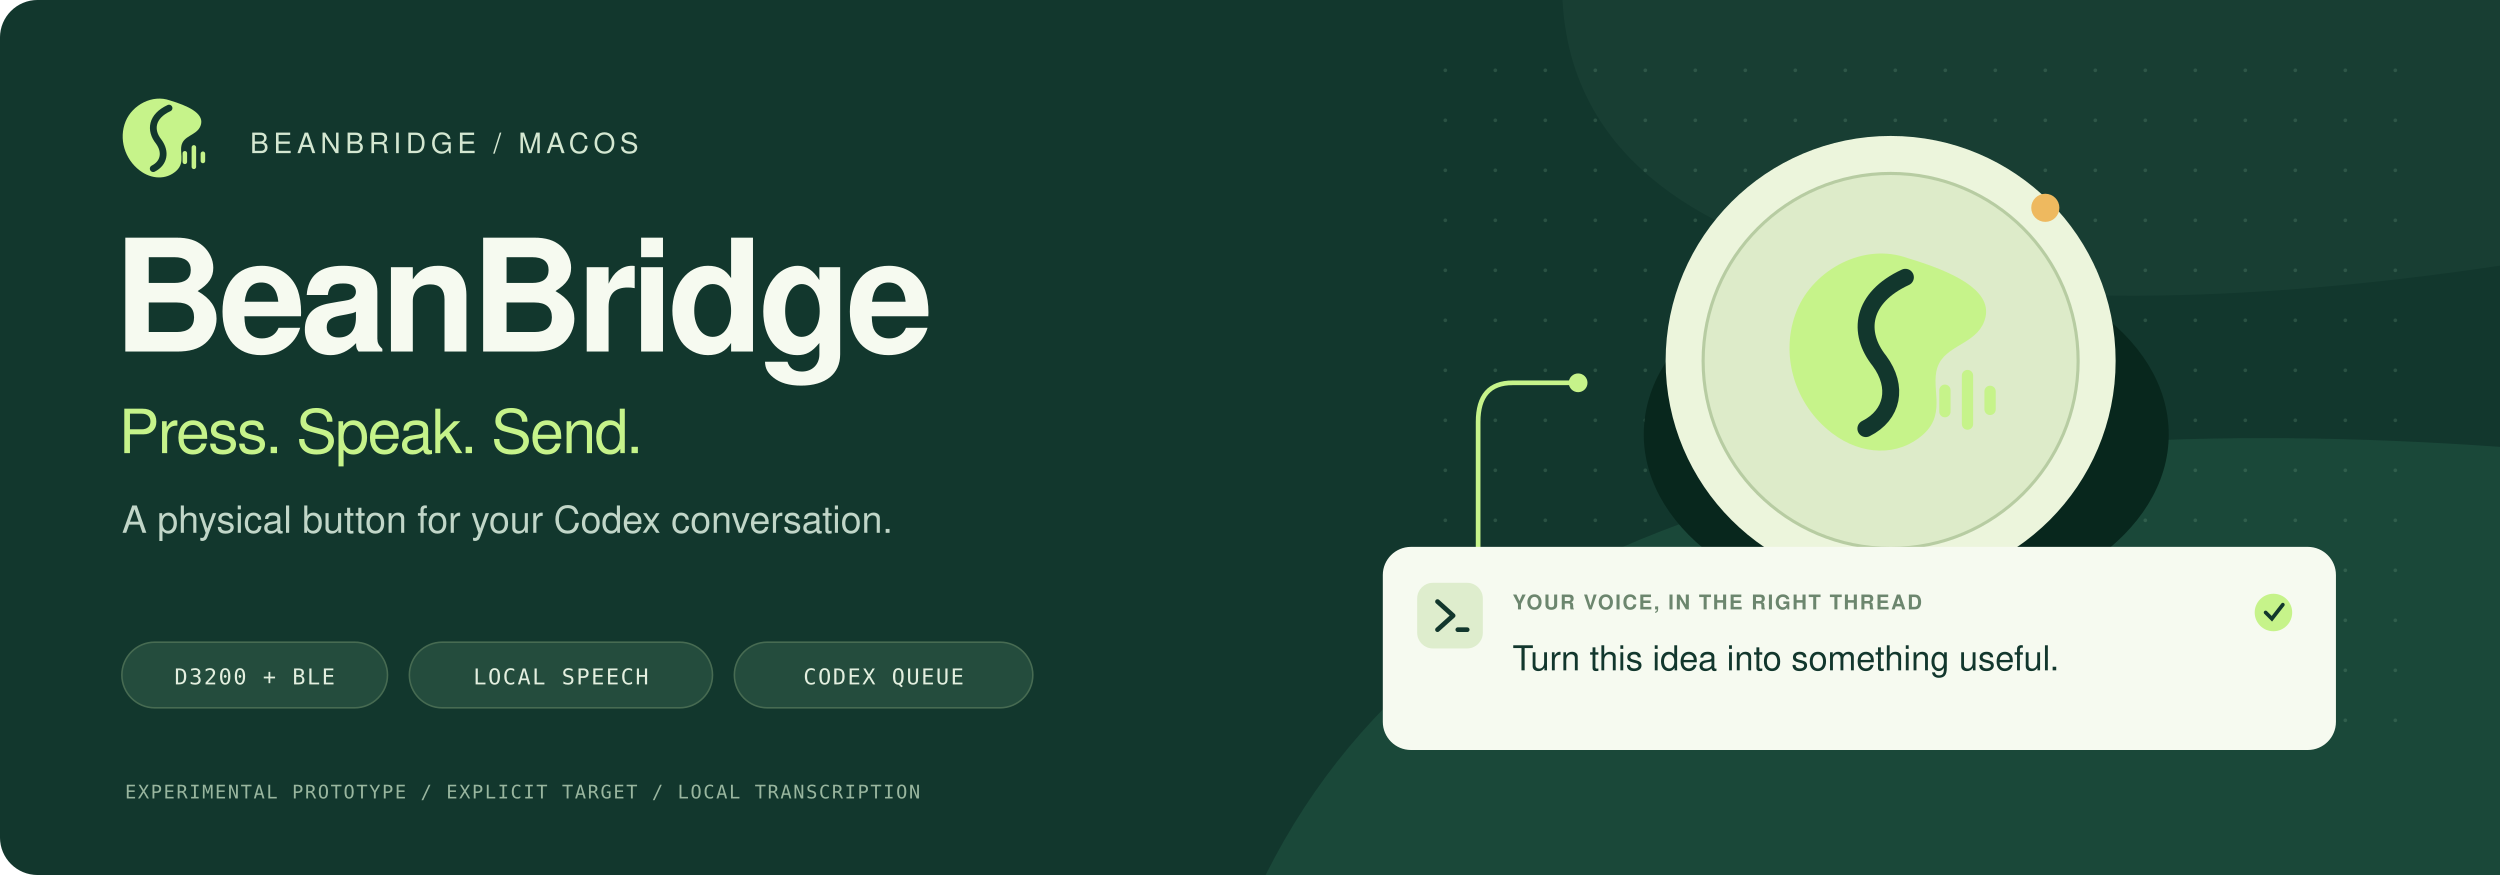
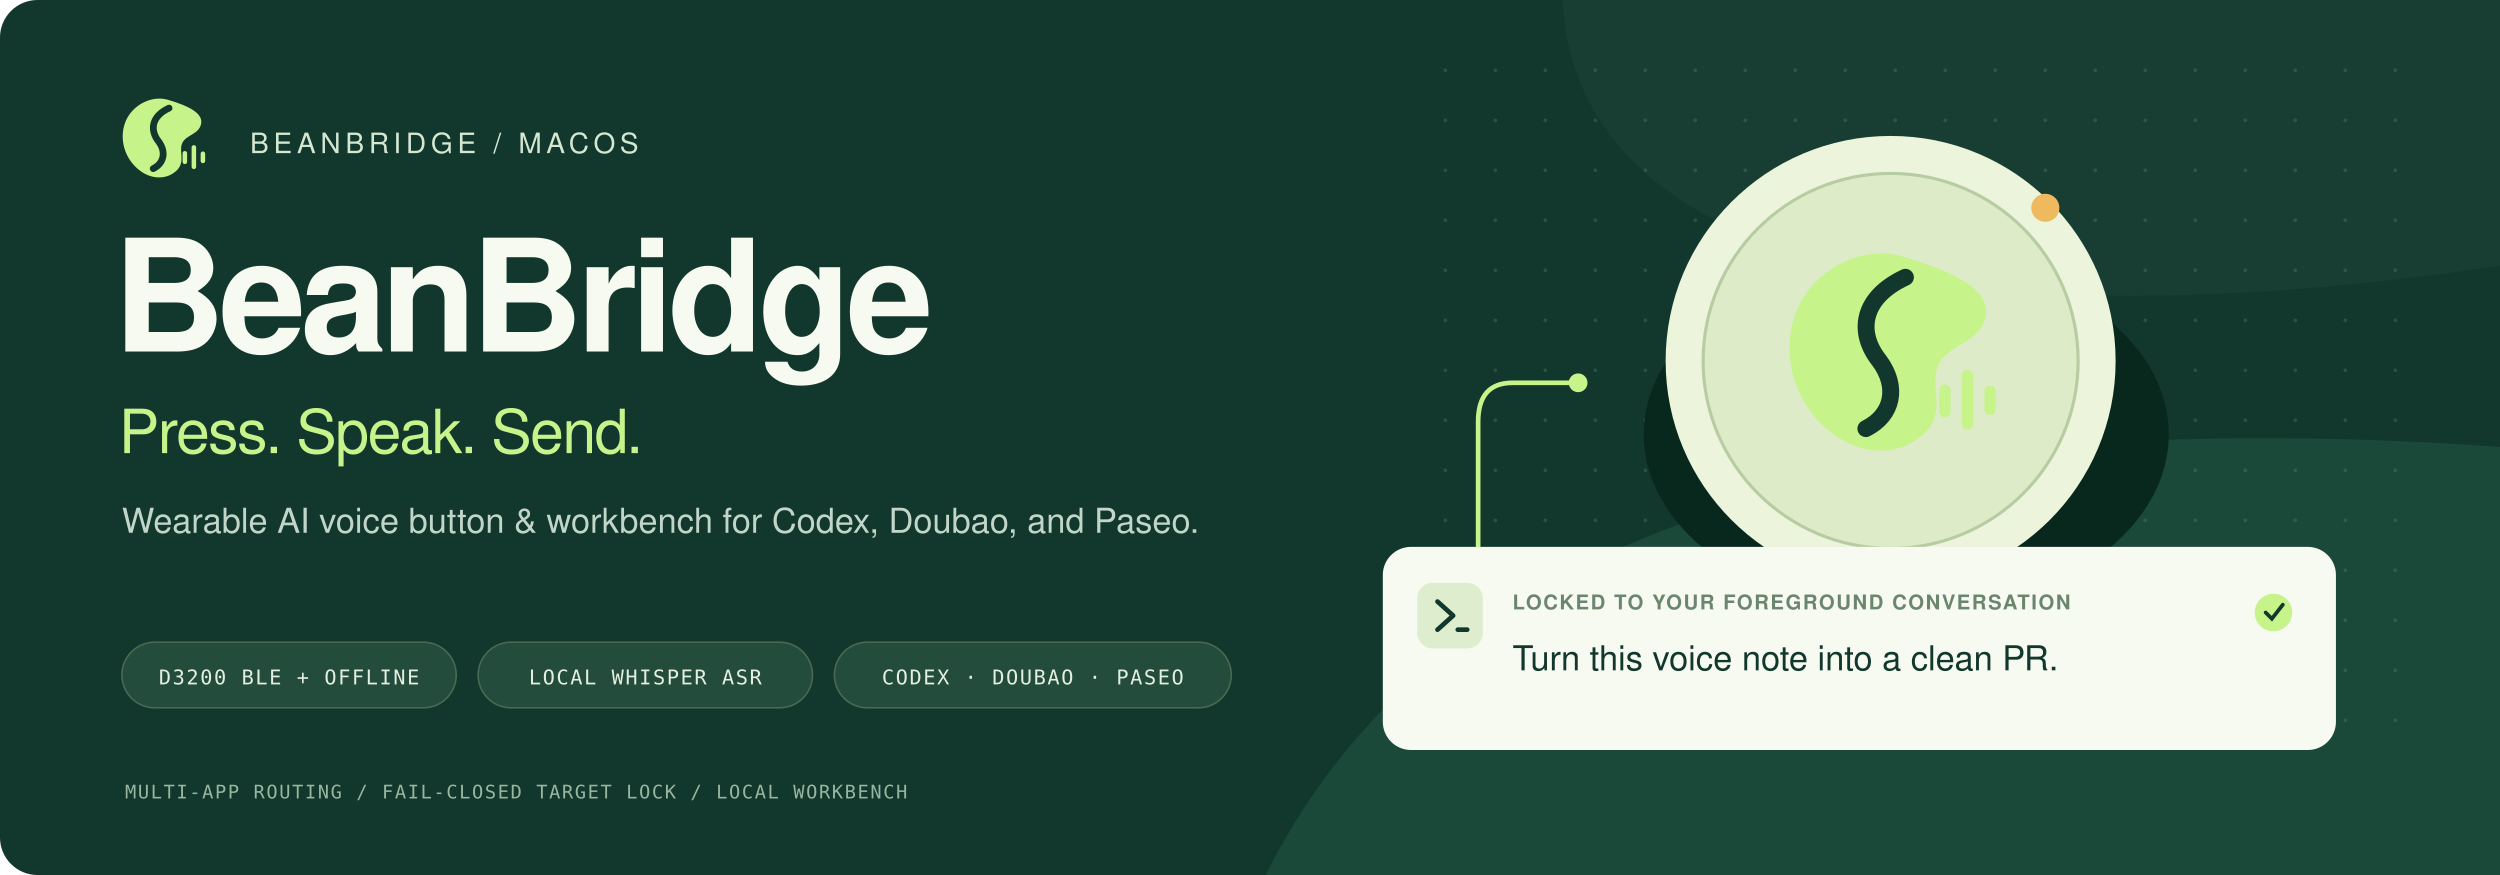
<svg xmlns="http://www.w3.org/2000/svg" width="1600" height="560" viewBox="0 0 1600 560" role="img" aria-label="BeanBridge — Press. Speak. Send.">
  <style>text{font-family:"Helvetica Neue",Helvetica,Arial,sans-serif} .mono{font-family:Menlo,Consolas,monospace}</style>
  <rect width="1600" height="560" rx="24" fill="#12372D" />
  <g transform="translate(0 0.0) scale(1.0)">
    <rect width="1600" height="560" rx="28" fill="#12372D" />
    <path d="M810 560C930 320 1230 260 1600 286V560Z" fill="#1A4839" />
    <path d="M1000 0C1010 190 1300 215 1600 170V0Z" fill="#183E33" />
    <circle cx="925" cy="45" r="1.2" fill="#74A589" opacity=".24" />
    <circle cx="925" cy="77" r="1.2" fill="#74A589" opacity=".24" />
    <circle cx="925" cy="109" r="1.2" fill="#74A589" opacity=".24" />
    <circle cx="925" cy="141" r="1.2" fill="#74A589" opacity=".24" />
    <circle cx="925" cy="173" r="1.2" fill="#74A589" opacity=".24" />
    <circle cx="925" cy="205" r="1.2" fill="#74A589" opacity=".24" />
    <circle cx="925" cy="237" r="1.2" fill="#74A589" opacity=".24" />
    <circle cx="925" cy="269" r="1.2" fill="#74A589" opacity=".24" />
    <circle cx="925" cy="301" r="1.2" fill="#74A589" opacity=".24" />
    <circle cx="925" cy="333" r="1.2" fill="#74A589" opacity=".24" />
    <circle cx="925" cy="365" r="1.2" fill="#74A589" opacity=".24" />
    <circle cx="925" cy="397" r="1.2" fill="#74A589" opacity=".24" />
    <circle cx="925" cy="429" r="1.2" fill="#74A589" opacity=".24" />
    <circle cx="925" cy="461" r="1.2" fill="#74A589" opacity=".24" />
    <circle cx="957" cy="45" r="1.2" fill="#74A589" opacity=".24" />
    <circle cx="957" cy="77" r="1.2" fill="#74A589" opacity=".24" />
    <circle cx="957" cy="109" r="1.2" fill="#74A589" opacity=".24" />
    <circle cx="957" cy="141" r="1.2" fill="#74A589" opacity=".24" />
    <circle cx="957" cy="173" r="1.2" fill="#74A589" opacity=".24" />
    <circle cx="957" cy="205" r="1.2" fill="#74A589" opacity=".24" />
    <circle cx="957" cy="237" r="1.2" fill="#74A589" opacity=".24" />
    <circle cx="957" cy="269" r="1.2" fill="#74A589" opacity=".24" />
    <circle cx="957" cy="301" r="1.2" fill="#74A589" opacity=".24" />
    <circle cx="957" cy="333" r="1.2" fill="#74A589" opacity=".24" />
    <circle cx="957" cy="365" r="1.2" fill="#74A589" opacity=".24" />
    <circle cx="957" cy="397" r="1.2" fill="#74A589" opacity=".24" />
    <circle cx="957" cy="429" r="1.2" fill="#74A589" opacity=".24" />
    <circle cx="957" cy="461" r="1.2" fill="#74A589" opacity=".24" />
    <circle cx="989" cy="45" r="1.2" fill="#74A589" opacity=".24" />
    <circle cx="989" cy="77" r="1.2" fill="#74A589" opacity=".24" />
    <circle cx="989" cy="109" r="1.2" fill="#74A589" opacity=".24" />
    <circle cx="989" cy="141" r="1.2" fill="#74A589" opacity=".24" />
    <circle cx="989" cy="173" r="1.2" fill="#74A589" opacity=".24" />
    <circle cx="989" cy="205" r="1.2" fill="#74A589" opacity=".24" />
    <circle cx="989" cy="237" r="1.2" fill="#74A589" opacity=".24" />
    <circle cx="989" cy="269" r="1.2" fill="#74A589" opacity=".24" />
    <circle cx="989" cy="301" r="1.2" fill="#74A589" opacity=".24" />
    <circle cx="989" cy="333" r="1.2" fill="#74A589" opacity=".24" />
    <circle cx="989" cy="365" r="1.2" fill="#74A589" opacity=".24" />
    <circle cx="989" cy="397" r="1.2" fill="#74A589" opacity=".24" />
    <circle cx="989" cy="429" r="1.2" fill="#74A589" opacity=".24" />
    <circle cx="989" cy="461" r="1.2" fill="#74A589" opacity=".24" />
    <circle cx="1021" cy="45" r="1.2" fill="#74A589" opacity=".24" />
    <circle cx="1021" cy="77" r="1.2" fill="#74A589" opacity=".24" />
    <circle cx="1021" cy="109" r="1.2" fill="#74A589" opacity=".24" />
    <circle cx="1021" cy="141" r="1.2" fill="#74A589" opacity=".24" />
    <circle cx="1021" cy="173" r="1.2" fill="#74A589" opacity=".24" />
    <circle cx="1021" cy="205" r="1.2" fill="#74A589" opacity=".24" />
    <circle cx="1021" cy="237" r="1.2" fill="#74A589" opacity=".24" />
    <circle cx="1021" cy="269" r="1.2" fill="#74A589" opacity=".24" />
    <circle cx="1021" cy="301" r="1.2" fill="#74A589" opacity=".24" />
    <circle cx="1021" cy="333" r="1.2" fill="#74A589" opacity=".24" />
    <circle cx="1021" cy="365" r="1.2" fill="#74A589" opacity=".24" />
    <circle cx="1021" cy="397" r="1.2" fill="#74A589" opacity=".24" />
    <circle cx="1021" cy="429" r="1.2" fill="#74A589" opacity=".24" />
    <circle cx="1021" cy="461" r="1.2" fill="#74A589" opacity=".24" />
    <circle cx="1053" cy="45" r="1.2" fill="#74A589" opacity=".24" />
    <circle cx="1053" cy="77" r="1.2" fill="#74A589" opacity=".24" />
    <circle cx="1053" cy="109" r="1.2" fill="#74A589" opacity=".24" />
    <circle cx="1053" cy="141" r="1.2" fill="#74A589" opacity=".24" />
    <circle cx="1053" cy="173" r="1.2" fill="#74A589" opacity=".24" />
    <circle cx="1053" cy="205" r="1.2" fill="#74A589" opacity=".24" />
    <circle cx="1053" cy="237" r="1.2" fill="#74A589" opacity=".24" />
    <circle cx="1053" cy="269" r="1.2" fill="#74A589" opacity=".24" />
    <circle cx="1053" cy="301" r="1.2" fill="#74A589" opacity=".24" />
    <circle cx="1053" cy="333" r="1.2" fill="#74A589" opacity=".24" />
    <circle cx="1053" cy="365" r="1.2" fill="#74A589" opacity=".24" />
    <circle cx="1053" cy="397" r="1.2" fill="#74A589" opacity=".24" />
    <circle cx="1053" cy="429" r="1.2" fill="#74A589" opacity=".24" />
    <circle cx="1053" cy="461" r="1.2" fill="#74A589" opacity=".24" />
    <circle cx="1085" cy="45" r="1.2" fill="#74A589" opacity=".24" />
    <circle cx="1085" cy="77" r="1.2" fill="#74A589" opacity=".24" />
    <circle cx="1085" cy="109" r="1.2" fill="#74A589" opacity=".24" />
    <circle cx="1085" cy="141" r="1.2" fill="#74A589" opacity=".24" />
    <circle cx="1085" cy="173" r="1.2" fill="#74A589" opacity=".24" />
    <circle cx="1085" cy="205" r="1.2" fill="#74A589" opacity=".24" />
    <circle cx="1085" cy="237" r="1.2" fill="#74A589" opacity=".24" />
    <circle cx="1085" cy="269" r="1.2" fill="#74A589" opacity=".24" />
    <circle cx="1085" cy="301" r="1.2" fill="#74A589" opacity=".24" />
    <circle cx="1085" cy="333" r="1.2" fill="#74A589" opacity=".24" />
    <circle cx="1085" cy="365" r="1.2" fill="#74A589" opacity=".24" />
    <circle cx="1085" cy="397" r="1.2" fill="#74A589" opacity=".24" />
    <circle cx="1085" cy="429" r="1.2" fill="#74A589" opacity=".24" />
    <circle cx="1085" cy="461" r="1.2" fill="#74A589" opacity=".24" />
    <circle cx="1117" cy="45" r="1.2" fill="#74A589" opacity=".24" />
    <circle cx="1117" cy="77" r="1.2" fill="#74A589" opacity=".24" />
    <circle cx="1117" cy="109" r="1.2" fill="#74A589" opacity=".24" />
    <circle cx="1117" cy="141" r="1.2" fill="#74A589" opacity=".24" />
    <circle cx="1117" cy="173" r="1.2" fill="#74A589" opacity=".24" />
    <circle cx="1117" cy="205" r="1.2" fill="#74A589" opacity=".24" />
    <circle cx="1117" cy="237" r="1.2" fill="#74A589" opacity=".24" />
    <circle cx="1117" cy="269" r="1.2" fill="#74A589" opacity=".24" />
    <circle cx="1117" cy="301" r="1.2" fill="#74A589" opacity=".24" />
    <circle cx="1117" cy="333" r="1.2" fill="#74A589" opacity=".24" />
    <circle cx="1117" cy="365" r="1.2" fill="#74A589" opacity=".24" />
    <circle cx="1117" cy="397" r="1.2" fill="#74A589" opacity=".24" />
    <circle cx="1117" cy="429" r="1.2" fill="#74A589" opacity=".24" />
    <circle cx="1117" cy="461" r="1.2" fill="#74A589" opacity=".24" />
    <circle cx="1149" cy="45" r="1.2" fill="#74A589" opacity=".24" />
    <circle cx="1149" cy="77" r="1.2" fill="#74A589" opacity=".24" />
    <circle cx="1149" cy="109" r="1.2" fill="#74A589" opacity=".24" />
    <circle cx="1149" cy="141" r="1.2" fill="#74A589" opacity=".24" />
    <circle cx="1149" cy="173" r="1.2" fill="#74A589" opacity=".24" />
    <circle cx="1149" cy="205" r="1.2" fill="#74A589" opacity=".24" />
    <circle cx="1149" cy="237" r="1.2" fill="#74A589" opacity=".24" />
    <circle cx="1149" cy="269" r="1.2" fill="#74A589" opacity=".24" />
    <circle cx="1149" cy="301" r="1.2" fill="#74A589" opacity=".24" />
    <circle cx="1149" cy="333" r="1.2" fill="#74A589" opacity=".24" />
    <circle cx="1149" cy="365" r="1.2" fill="#74A589" opacity=".24" />
    <circle cx="1149" cy="397" r="1.2" fill="#74A589" opacity=".24" />
    <circle cx="1149" cy="429" r="1.2" fill="#74A589" opacity=".24" />
    <circle cx="1149" cy="461" r="1.2" fill="#74A589" opacity=".24" />
    <circle cx="1181" cy="45" r="1.2" fill="#74A589" opacity=".24" />
    <circle cx="1181" cy="77" r="1.2" fill="#74A589" opacity=".24" />
    <circle cx="1181" cy="109" r="1.2" fill="#74A589" opacity=".24" />
    <circle cx="1181" cy="141" r="1.2" fill="#74A589" opacity=".24" />
    <circle cx="1181" cy="173" r="1.2" fill="#74A589" opacity=".24" />
    <circle cx="1181" cy="205" r="1.2" fill="#74A589" opacity=".24" />
    <circle cx="1181" cy="237" r="1.2" fill="#74A589" opacity=".24" />
    <circle cx="1181" cy="269" r="1.2" fill="#74A589" opacity=".24" />
    <circle cx="1181" cy="301" r="1.2" fill="#74A589" opacity=".24" />
    <circle cx="1181" cy="333" r="1.2" fill="#74A589" opacity=".24" />
    <circle cx="1181" cy="365" r="1.2" fill="#74A589" opacity=".24" />
    <circle cx="1181" cy="397" r="1.2" fill="#74A589" opacity=".24" />
    <circle cx="1181" cy="429" r="1.2" fill="#74A589" opacity=".24" />
    <circle cx="1181" cy="461" r="1.2" fill="#74A589" opacity=".24" />
    <circle cx="1213" cy="45" r="1.2" fill="#74A589" opacity=".24" />
    <circle cx="1213" cy="77" r="1.2" fill="#74A589" opacity=".24" />
    <circle cx="1213" cy="109" r="1.2" fill="#74A589" opacity=".24" />
    <circle cx="1213" cy="141" r="1.2" fill="#74A589" opacity=".24" />
    <circle cx="1213" cy="173" r="1.2" fill="#74A589" opacity=".24" />
    <circle cx="1213" cy="205" r="1.2" fill="#74A589" opacity=".24" />
    <circle cx="1213" cy="237" r="1.2" fill="#74A589" opacity=".24" />
    <circle cx="1213" cy="269" r="1.2" fill="#74A589" opacity=".24" />
    <circle cx="1213" cy="301" r="1.2" fill="#74A589" opacity=".24" />
    <circle cx="1213" cy="333" r="1.2" fill="#74A589" opacity=".24" />
    <circle cx="1213" cy="365" r="1.2" fill="#74A589" opacity=".24" />
    <circle cx="1213" cy="397" r="1.2" fill="#74A589" opacity=".24" />
    <circle cx="1213" cy="429" r="1.2" fill="#74A589" opacity=".24" />
    <circle cx="1213" cy="461" r="1.2" fill="#74A589" opacity=".24" />
    <circle cx="1245" cy="45" r="1.2" fill="#74A589" opacity=".24" />
    <circle cx="1245" cy="77" r="1.2" fill="#74A589" opacity=".24" />
    <circle cx="1245" cy="109" r="1.2" fill="#74A589" opacity=".24" />
    <circle cx="1245" cy="141" r="1.2" fill="#74A589" opacity=".24" />
    <circle cx="1245" cy="173" r="1.2" fill="#74A589" opacity=".24" />
    <circle cx="1245" cy="205" r="1.2" fill="#74A589" opacity=".24" />
    <circle cx="1245" cy="237" r="1.2" fill="#74A589" opacity=".24" />
    <circle cx="1245" cy="269" r="1.2" fill="#74A589" opacity=".24" />
    <circle cx="1245" cy="301" r="1.2" fill="#74A589" opacity=".24" />
    <circle cx="1245" cy="333" r="1.2" fill="#74A589" opacity=".24" />
    <circle cx="1245" cy="365" r="1.2" fill="#74A589" opacity=".24" />
    <circle cx="1245" cy="397" r="1.2" fill="#74A589" opacity=".24" />
    <circle cx="1245" cy="429" r="1.2" fill="#74A589" opacity=".24" />
    <circle cx="1245" cy="461" r="1.2" fill="#74A589" opacity=".24" />
    <circle cx="1277" cy="45" r="1.2" fill="#74A589" opacity=".24" />
    <circle cx="1277" cy="77" r="1.2" fill="#74A589" opacity=".24" />
    <circle cx="1277" cy="109" r="1.2" fill="#74A589" opacity=".24" />
    <circle cx="1277" cy="141" r="1.2" fill="#74A589" opacity=".24" />
    <circle cx="1277" cy="173" r="1.2" fill="#74A589" opacity=".24" />
    <circle cx="1277" cy="205" r="1.2" fill="#74A589" opacity=".24" />
    <circle cx="1277" cy="237" r="1.2" fill="#74A589" opacity=".24" />
    <circle cx="1277" cy="269" r="1.2" fill="#74A589" opacity=".24" />
    <circle cx="1277" cy="301" r="1.2" fill="#74A589" opacity=".24" />
    <circle cx="1277" cy="333" r="1.2" fill="#74A589" opacity=".24" />
    <circle cx="1277" cy="365" r="1.2" fill="#74A589" opacity=".24" />
    <circle cx="1277" cy="397" r="1.2" fill="#74A589" opacity=".24" />
    <circle cx="1277" cy="429" r="1.2" fill="#74A589" opacity=".24" />
    <circle cx="1277" cy="461" r="1.2" fill="#74A589" opacity=".24" />
    <circle cx="1309" cy="45" r="1.2" fill="#74A589" opacity=".24" />
    <circle cx="1309" cy="77" r="1.2" fill="#74A589" opacity=".24" />
    <circle cx="1309" cy="109" r="1.2" fill="#74A589" opacity=".24" />
    <circle cx="1309" cy="141" r="1.2" fill="#74A589" opacity=".24" />
    <circle cx="1309" cy="173" r="1.2" fill="#74A589" opacity=".24" />
    <circle cx="1309" cy="205" r="1.2" fill="#74A589" opacity=".24" />
    <circle cx="1309" cy="237" r="1.2" fill="#74A589" opacity=".24" />
    <circle cx="1309" cy="269" r="1.2" fill="#74A589" opacity=".24" />
    <circle cx="1309" cy="301" r="1.2" fill="#74A589" opacity=".24" />
    <circle cx="1309" cy="333" r="1.2" fill="#74A589" opacity=".24" />
    <circle cx="1309" cy="365" r="1.2" fill="#74A589" opacity=".24" />
    <circle cx="1309" cy="397" r="1.2" fill="#74A589" opacity=".24" />
    <circle cx="1309" cy="429" r="1.2" fill="#74A589" opacity=".24" />
    <circle cx="1309" cy="461" r="1.2" fill="#74A589" opacity=".24" />
    <circle cx="1341" cy="45" r="1.2" fill="#74A589" opacity=".24" />
    <circle cx="1341" cy="77" r="1.2" fill="#74A589" opacity=".24" />
    <circle cx="1341" cy="109" r="1.2" fill="#74A589" opacity=".24" />
    <circle cx="1341" cy="141" r="1.2" fill="#74A589" opacity=".24" />
    <circle cx="1341" cy="173" r="1.2" fill="#74A589" opacity=".24" />
    <circle cx="1341" cy="205" r="1.2" fill="#74A589" opacity=".24" />
    <circle cx="1341" cy="237" r="1.2" fill="#74A589" opacity=".24" />
    <circle cx="1341" cy="269" r="1.2" fill="#74A589" opacity=".24" />
    <circle cx="1341" cy="301" r="1.2" fill="#74A589" opacity=".24" />
    <circle cx="1341" cy="333" r="1.2" fill="#74A589" opacity=".24" />
    <circle cx="1341" cy="365" r="1.2" fill="#74A589" opacity=".24" />
    <circle cx="1341" cy="397" r="1.2" fill="#74A589" opacity=".24" />
    <circle cx="1341" cy="429" r="1.2" fill="#74A589" opacity=".24" />
    <circle cx="1341" cy="461" r="1.2" fill="#74A589" opacity=".24" />
    <circle cx="1373" cy="45" r="1.2" fill="#74A589" opacity=".24" />
    <circle cx="1373" cy="77" r="1.2" fill="#74A589" opacity=".24" />
    <circle cx="1373" cy="109" r="1.2" fill="#74A589" opacity=".24" />
    <circle cx="1373" cy="141" r="1.2" fill="#74A589" opacity=".24" />
    <circle cx="1373" cy="173" r="1.2" fill="#74A589" opacity=".24" />
    <circle cx="1373" cy="205" r="1.2" fill="#74A589" opacity=".24" />
    <circle cx="1373" cy="237" r="1.2" fill="#74A589" opacity=".24" />
    <circle cx="1373" cy="269" r="1.2" fill="#74A589" opacity=".24" />
    <circle cx="1373" cy="301" r="1.2" fill="#74A589" opacity=".24" />
    <circle cx="1373" cy="333" r="1.2" fill="#74A589" opacity=".24" />
    <circle cx="1373" cy="365" r="1.2" fill="#74A589" opacity=".24" />
    <circle cx="1373" cy="397" r="1.2" fill="#74A589" opacity=".24" />
    <circle cx="1373" cy="429" r="1.2" fill="#74A589" opacity=".24" />
    <circle cx="1373" cy="461" r="1.2" fill="#74A589" opacity=".24" />
    <circle cx="1405" cy="45" r="1.2" fill="#74A589" opacity=".24" />
    <circle cx="1405" cy="77" r="1.2" fill="#74A589" opacity=".24" />
    <circle cx="1405" cy="109" r="1.2" fill="#74A589" opacity=".24" />
    <circle cx="1405" cy="141" r="1.2" fill="#74A589" opacity=".24" />
    <circle cx="1405" cy="173" r="1.2" fill="#74A589" opacity=".24" />
    <circle cx="1405" cy="205" r="1.2" fill="#74A589" opacity=".24" />
    <circle cx="1405" cy="237" r="1.2" fill="#74A589" opacity=".24" />
    <circle cx="1405" cy="269" r="1.2" fill="#74A589" opacity=".24" />
    <circle cx="1405" cy="301" r="1.2" fill="#74A589" opacity=".24" />
    <circle cx="1405" cy="333" r="1.2" fill="#74A589" opacity=".24" />
    <circle cx="1405" cy="365" r="1.2" fill="#74A589" opacity=".24" />
    <circle cx="1405" cy="397" r="1.2" fill="#74A589" opacity=".24" />
    <circle cx="1405" cy="429" r="1.2" fill="#74A589" opacity=".24" />
    <circle cx="1405" cy="461" r="1.2" fill="#74A589" opacity=".24" />
    <circle cx="1437" cy="45" r="1.2" fill="#74A589" opacity=".24" />
    <circle cx="1437" cy="77" r="1.2" fill="#74A589" opacity=".24" />
    <circle cx="1437" cy="109" r="1.2" fill="#74A589" opacity=".24" />
    <circle cx="1437" cy="141" r="1.2" fill="#74A589" opacity=".24" />
    <circle cx="1437" cy="173" r="1.2" fill="#74A589" opacity=".24" />
    <circle cx="1437" cy="205" r="1.2" fill="#74A589" opacity=".24" />
    <circle cx="1437" cy="237" r="1.2" fill="#74A589" opacity=".24" />
    <circle cx="1437" cy="269" r="1.2" fill="#74A589" opacity=".24" />
    <circle cx="1437" cy="301" r="1.2" fill="#74A589" opacity=".24" />
    <circle cx="1437" cy="333" r="1.2" fill="#74A589" opacity=".24" />
    <circle cx="1437" cy="365" r="1.2" fill="#74A589" opacity=".24" />
    <circle cx="1437" cy="397" r="1.2" fill="#74A589" opacity=".24" />
    <circle cx="1437" cy="429" r="1.2" fill="#74A589" opacity=".24" />
    <circle cx="1437" cy="461" r="1.2" fill="#74A589" opacity=".24" />
    <circle cx="1469" cy="45" r="1.2" fill="#74A589" opacity=".24" />
    <circle cx="1469" cy="77" r="1.2" fill="#74A589" opacity=".24" />
    <circle cx="1469" cy="109" r="1.2" fill="#74A589" opacity=".24" />
    <circle cx="1469" cy="141" r="1.2" fill="#74A589" opacity=".24" />
    <circle cx="1469" cy="173" r="1.2" fill="#74A589" opacity=".24" />
    <circle cx="1469" cy="205" r="1.2" fill="#74A589" opacity=".24" />
    <circle cx="1469" cy="237" r="1.2" fill="#74A589" opacity=".24" />
    <circle cx="1469" cy="269" r="1.2" fill="#74A589" opacity=".24" />
    <circle cx="1469" cy="301" r="1.2" fill="#74A589" opacity=".24" />
    <circle cx="1469" cy="333" r="1.2" fill="#74A589" opacity=".24" />
    <circle cx="1469" cy="365" r="1.2" fill="#74A589" opacity=".24" />
    <circle cx="1469" cy="397" r="1.2" fill="#74A589" opacity=".24" />
    <circle cx="1469" cy="429" r="1.2" fill="#74A589" opacity=".24" />
    <circle cx="1469" cy="461" r="1.2" fill="#74A589" opacity=".24" />
    <circle cx="1501" cy="45" r="1.2" fill="#74A589" opacity=".24" />
    <circle cx="1501" cy="77" r="1.2" fill="#74A589" opacity=".24" />
    <circle cx="1501" cy="109" r="1.2" fill="#74A589" opacity=".24" />
    <circle cx="1501" cy="141" r="1.2" fill="#74A589" opacity=".24" />
    <circle cx="1501" cy="173" r="1.2" fill="#74A589" opacity=".24" />
    <circle cx="1501" cy="205" r="1.2" fill="#74A589" opacity=".24" />
    <circle cx="1501" cy="237" r="1.2" fill="#74A589" opacity=".24" />
    <circle cx="1501" cy="269" r="1.2" fill="#74A589" opacity=".24" />
    <circle cx="1501" cy="301" r="1.2" fill="#74A589" opacity=".24" />
    <circle cx="1501" cy="333" r="1.2" fill="#74A589" opacity=".24" />
    <circle cx="1501" cy="365" r="1.2" fill="#74A589" opacity=".24" />
    <circle cx="1501" cy="397" r="1.2" fill="#74A589" opacity=".24" />
    <circle cx="1501" cy="429" r="1.2" fill="#74A589" opacity=".24" />
    <circle cx="1501" cy="461" r="1.2" fill="#74A589" opacity=".24" />
    <circle cx="1533" cy="45" r="1.2" fill="#74A589" opacity=".24" />
    <circle cx="1533" cy="77" r="1.2" fill="#74A589" opacity=".24" />
    <circle cx="1533" cy="109" r="1.2" fill="#74A589" opacity=".24" />
    <circle cx="1533" cy="141" r="1.2" fill="#74A589" opacity=".24" />
    <circle cx="1533" cy="173" r="1.2" fill="#74A589" opacity=".24" />
    <circle cx="1533" cy="205" r="1.2" fill="#74A589" opacity=".24" />
    <circle cx="1533" cy="237" r="1.2" fill="#74A589" opacity=".24" />
    <circle cx="1533" cy="269" r="1.2" fill="#74A589" opacity=".24" />
    <circle cx="1533" cy="301" r="1.2" fill="#74A589" opacity=".24" />
    <circle cx="1533" cy="333" r="1.2" fill="#74A589" opacity=".24" />
    <circle cx="1533" cy="365" r="1.2" fill="#74A589" opacity=".24" />
    <circle cx="1533" cy="397" r="1.2" fill="#74A589" opacity=".24" />
    <circle cx="1533" cy="429" r="1.2" fill="#74A589" opacity=".24" />
    <circle cx="1533" cy="461" r="1.2" fill="#74A589" opacity=".24" />
    <g transform="translate(68 53) scale(0.2890625)">
      <rect width="256" height="256" rx="62" fill="#12372D" />
      <path d="M141 39C102 25 58 49 43 85C27 124 41 169 74 194C100 214 133 215 155 195C177 175 159 151 169 132C178 115 205 114 210 91C215 67 181 51 141 39Z" fill="#C6F38A" />
      <path d="M139 56C100 74 96 105 116 130C133 153 128 178 104 190" fill="none" stroke="#12372D" stroke-width="15" stroke-linecap="round" />
      <path d="M174 156V175M194 143V186M214 157V173" fill="none" stroke="#C6F38A" stroke-width="10" stroke-linecap="round" />
    </g>
    <text x="160" y="98" font-size="18" fill="#D4E7D1" font-weight="500" text-anchor="start" letter-spacing="3">BEANBRIDGE / MACOS</text>
    <text x="72" y="225" font-size="100" fill="#F6FAF0" font-weight="600" text-anchor="start" letter-spacing="-4">BeanBridge</text>
    <text x="76" y="290" font-size="39" fill="#C6F38A" font-weight="500" text-anchor="start" letter-spacing="-1">Press. Speak. Send.</text>
-     <text x="78" y="341" font-size="24" fill="#C1D6C8" font-weight="400" text-anchor="start">A physical button for your Codex conversation.</text>
-     <rect x="78" y="411" width="170" height="42" rx="21" fill="#244C3D" stroke="#476B52" />
-     <text x="163.0" y="438" font-size="14" fill="#E3EFDF" font-weight="500" text-anchor="middle" class="mono" letter-spacing="1">D3200 + BLE</text>
-     <rect x="262" y="411" width="194" height="42" rx="21" fill="#244C3D" stroke="#476B52" />
-     <text x="359.0" y="438" font-size="14" fill="#E3EFDF" font-weight="500" text-anchor="middle" class="mono" letter-spacing="1">LOCAL SPEECH</text>
-     <rect x="470" y="411" width="191" height="42" rx="21" fill="#244C3D" stroke="#476B52" />
-     <text x="565.5" y="438" font-size="14" fill="#E3EFDF" font-weight="500" text-anchor="middle" class="mono" letter-spacing="1">CODEX QUEUE</text>
-     <text x="80" y="511" font-size="12" fill="#99B69F" font-weight="400" text-anchor="start" class="mono" letter-spacing="1">EXPERIMENTAL PROTOTYPE  /  EXPLICIT TARGET  /  LOCAL TRANSCRIPTION</text>
+     <text x="78" y="341" font-size="22" fill="#C1D6C8" font-weight="400" text-anchor="start">Wearable AI voice button &amp; workbench for Codex, Doubao, and Paseo.</text>
+     <rect x="78" y="411" width="214" height="42" rx="21" fill="#244C3D" stroke="#476B52" />
+     <text x="185.0" y="438" font-size="13" fill="#E3EFDF" font-weight="500" text-anchor="middle" class="mono" letter-spacing="1">D3200 BLE + OFFLINE</text>
+     <rect x="306" y="411" width="214" height="42" rx="21" fill="#244C3D" stroke="#476B52" />
+     <text x="413.0" y="438" font-size="13" fill="#E3EFDF" font-weight="500" text-anchor="middle" class="mono" letter-spacing="1">LOCAL WHISPER ASR</text>
+     <rect x="534" y="411" width="254" height="42" rx="21" fill="#244C3D" stroke="#476B52" />
+     <text x="661.0" y="438" font-size="13" fill="#E3EFDF" font-weight="500" text-anchor="middle" class="mono" letter-spacing="1">CODEX · DOUBAO · PASEO</text>
+     <text x="80" y="511" font-size="12" fill="#99B69F" font-weight="400" text-anchor="start" class="mono" letter-spacing="1">MULTI-APP ROUTING  /  FAIL-CLOSED TARGET LOCK  /  LOCAL WORKBENCH</text>
    <ellipse cx="1220" cy="278" rx="168" ry="115" fill="#08271D" />
    <circle cx="1210" cy="231" r="144" fill="#ECF5DC" />
    <circle cx="1210" cy="231" r="120" fill="#DDEBC9" stroke="#B7CCA2" stroke-width="2" />
    <g transform="translate(1119 137) scale(0.7226562)">
      <path d="M141 39C102 25 58 49 43 85C27 124 41 169 74 194C100 214 133 215 155 195C177 175 159 151 169 132C178 115 205 114 210 91C215 67 181 51 141 39Z" fill="#C6F38A" />
      <path d="M139 56C100 74 96 105 116 130C133 153 128 178 104 190" fill="none" stroke="#12372D" stroke-width="15" stroke-linecap="round" />
      <path d="M174 156V175M194 143V186M214 157V173" fill="none" stroke="#C6F38A" stroke-width="10" stroke-linecap="round" />
    </g>
    <circle cx="1309" cy="133" r="9" fill="#EEB95F" />
    <path d="M1010 245H968Q946 245 946 270V355" fill="none" stroke="#C6F38A" stroke-width="3" stroke-linecap="round" />
    <circle cx="1010" cy="245" r="6" fill="#C6F38A" />
    <rect x="885" y="350" width="610" height="130" rx="18" fill="#F6FAF0" />
    <rect x="907" y="373" width="42" height="42" rx="10" fill="#DEEDCD" />
    <path d="M920 385L930 394L920 403M933 403H939" fill="none" stroke="#12372D" stroke-width="3" stroke-linecap="round" stroke-linejoin="round" />
-     <text x="968" y="390" font-size="13" fill="#6C866E" font-weight="600" text-anchor="start" letter-spacing="1">YOUR VOICE, IN THE RIGHT THREAD</text>
-     <text x="968" y="429" font-size="22" fill="#12372D" font-weight="500" text-anchor="start">Turn this idea into something useful.</text>
+     <text x="968" y="390" font-size="13" fill="#6C866E" font-weight="600" text-anchor="start" letter-spacing="1">LOCKED TO YOUR FOREGROUND CONVERSATION</text>
+     <text x="968" y="429" font-size="22" fill="#12372D" font-weight="500" text-anchor="start">Turn this voice note into a clean PR.</text>
    <circle cx="1455" cy="392" r="12" fill="#C6F38A" />
    <path d="M1450 392L1454 396L1461 387" fill="none" stroke="#12372D" stroke-width="2.4" stroke-linecap="round" />
  </g>
</svg>
